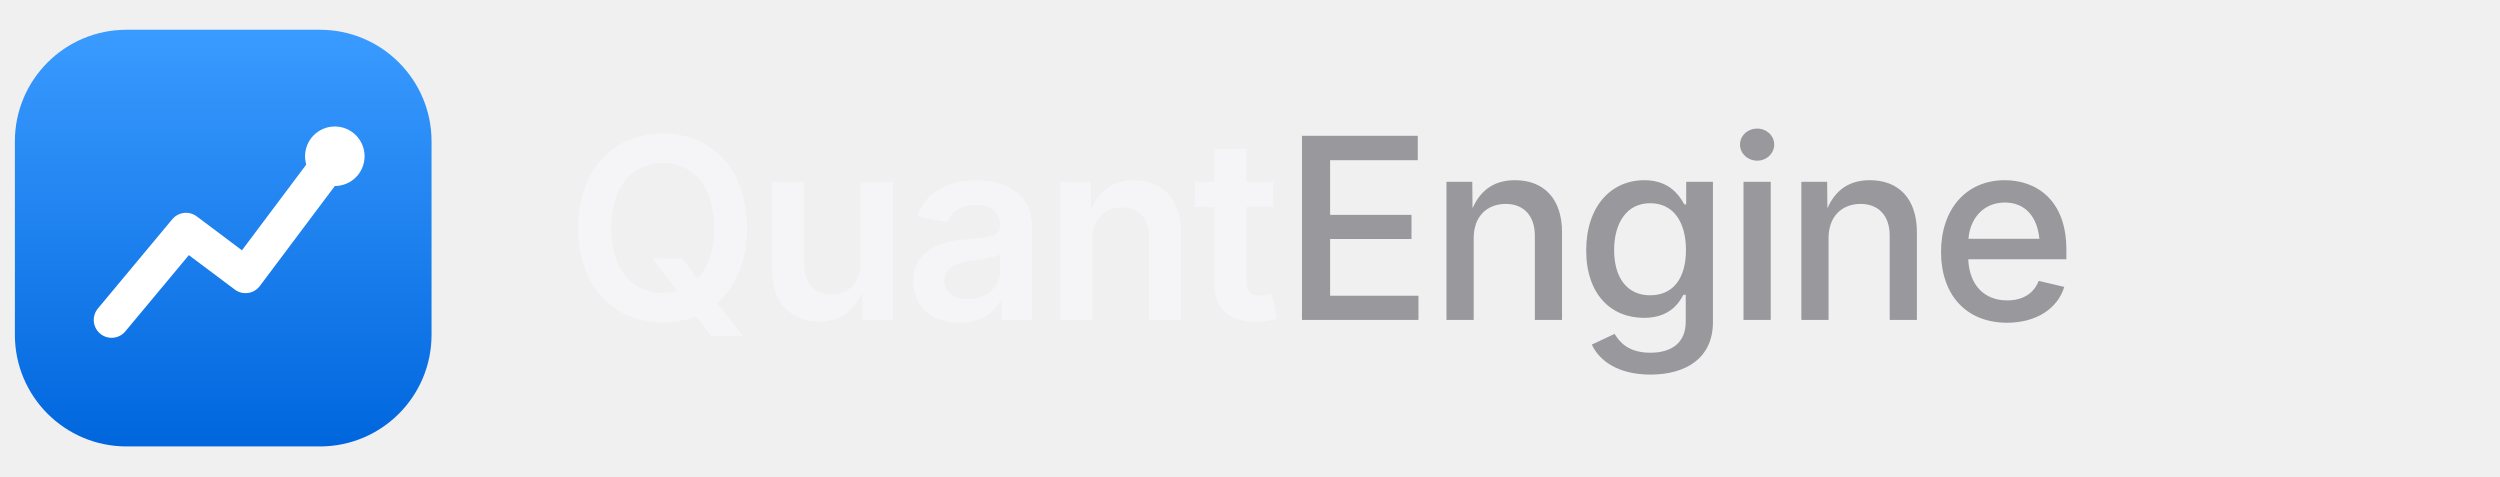
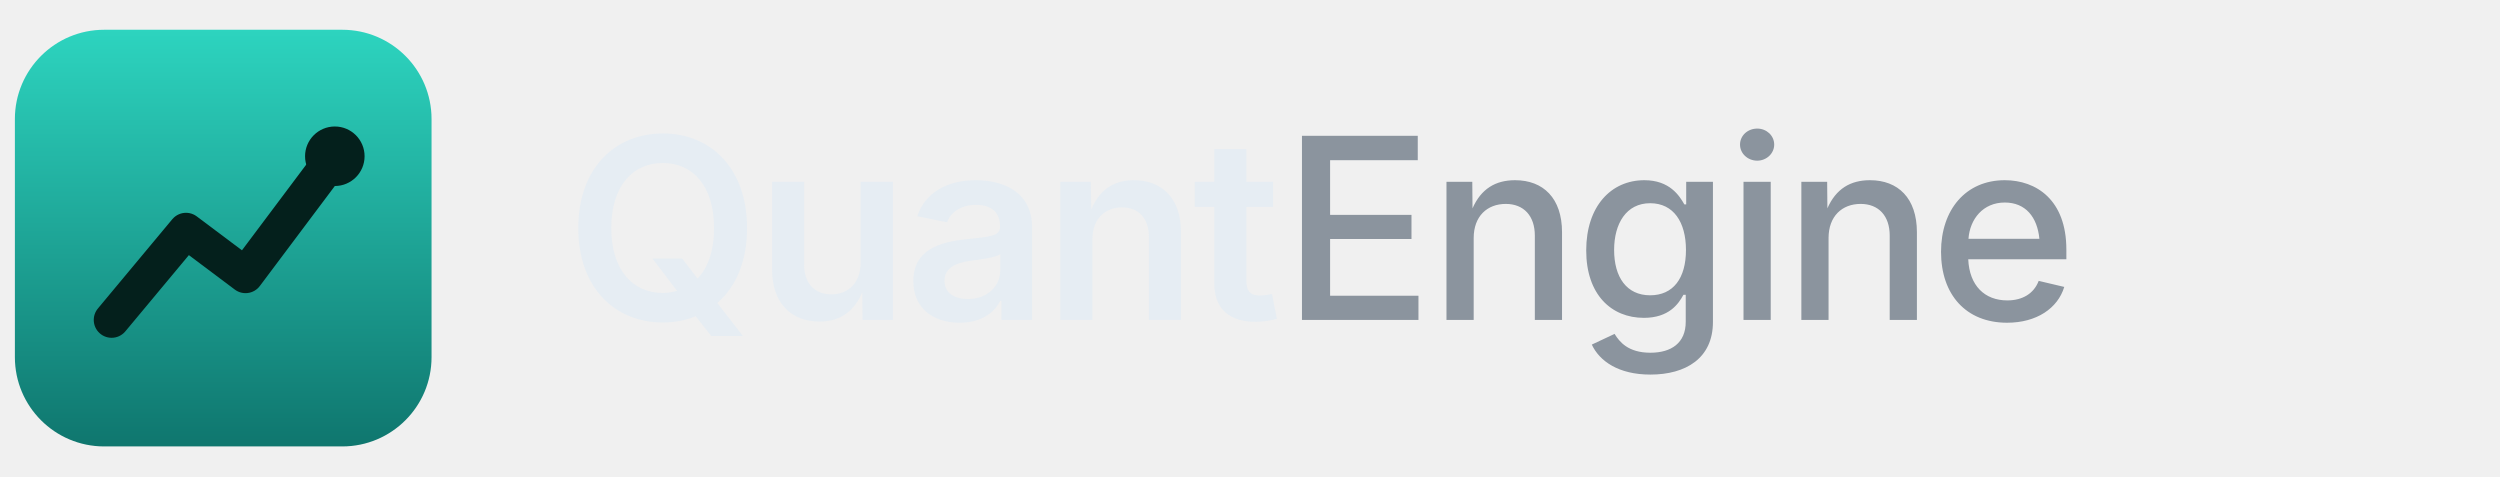
<svg xmlns="http://www.w3.org/2000/svg" width="168" height="32" viewBox="0 0 168 32">
  <defs>
    <linearGradient id="g" x1="0" y1="0" x2="0" y2="1">
-       <stop offset="0" stop-color="#3a9bff" />
-       <stop offset="1" stop-color="#0066dd" />
+       <stop offset="0" stop-color="#2dd4bf" />
+       <stop offset="1" stop-color="#0f766e" />
    </linearGradient>
  </defs>
-   <rect x="1" y="2" width="28" height="28" rx="7.5" fill="url(#g)" />
-   <path d="M7.5 21.5 L12.5 15.5 L16.5 18.5 L22.5 10.5" fill="none" stroke="#ffffff" stroke-width="2.4" stroke-linecap="round" stroke-linejoin="round" />
-   <circle cx="22.5" cy="10.5" r="2" fill="#ffffff" />
-   <text x="38" y="21.5" font-family="Inter, -apple-system, BlinkMacSystemFont, 'Segoe UI', Roboto, sans-serif" font-size="17" font-weight="600" letter-spacing="-0.4" fill="#f5f5f7">Quant<tspan fill="#98989d" font-weight="500">Engine</tspan>
+   <rect x="1" y="2" width="28" height="28" rx="6" fill="url(#g)" />
+   <path d="M7.5 21.5 L12.5 15.5 L16.5 18.5 L22.5 10.5" fill="none" stroke="#04201c" stroke-width="2.4" stroke-linecap="round" stroke-linejoin="round" />
+   <circle cx="22.5" cy="10.5" r="2" fill="#04201c" />
+   <text x="38" y="21.5" font-family="Inter, -apple-system, BlinkMacSystemFont, 'Segoe UI', Roboto, sans-serif" font-size="17" font-weight="600" letter-spacing="-0.4" fill="#e6edf3">Quant<tspan fill="#8b949e" font-weight="500">Engine</tspan>
  </text>
</svg>
